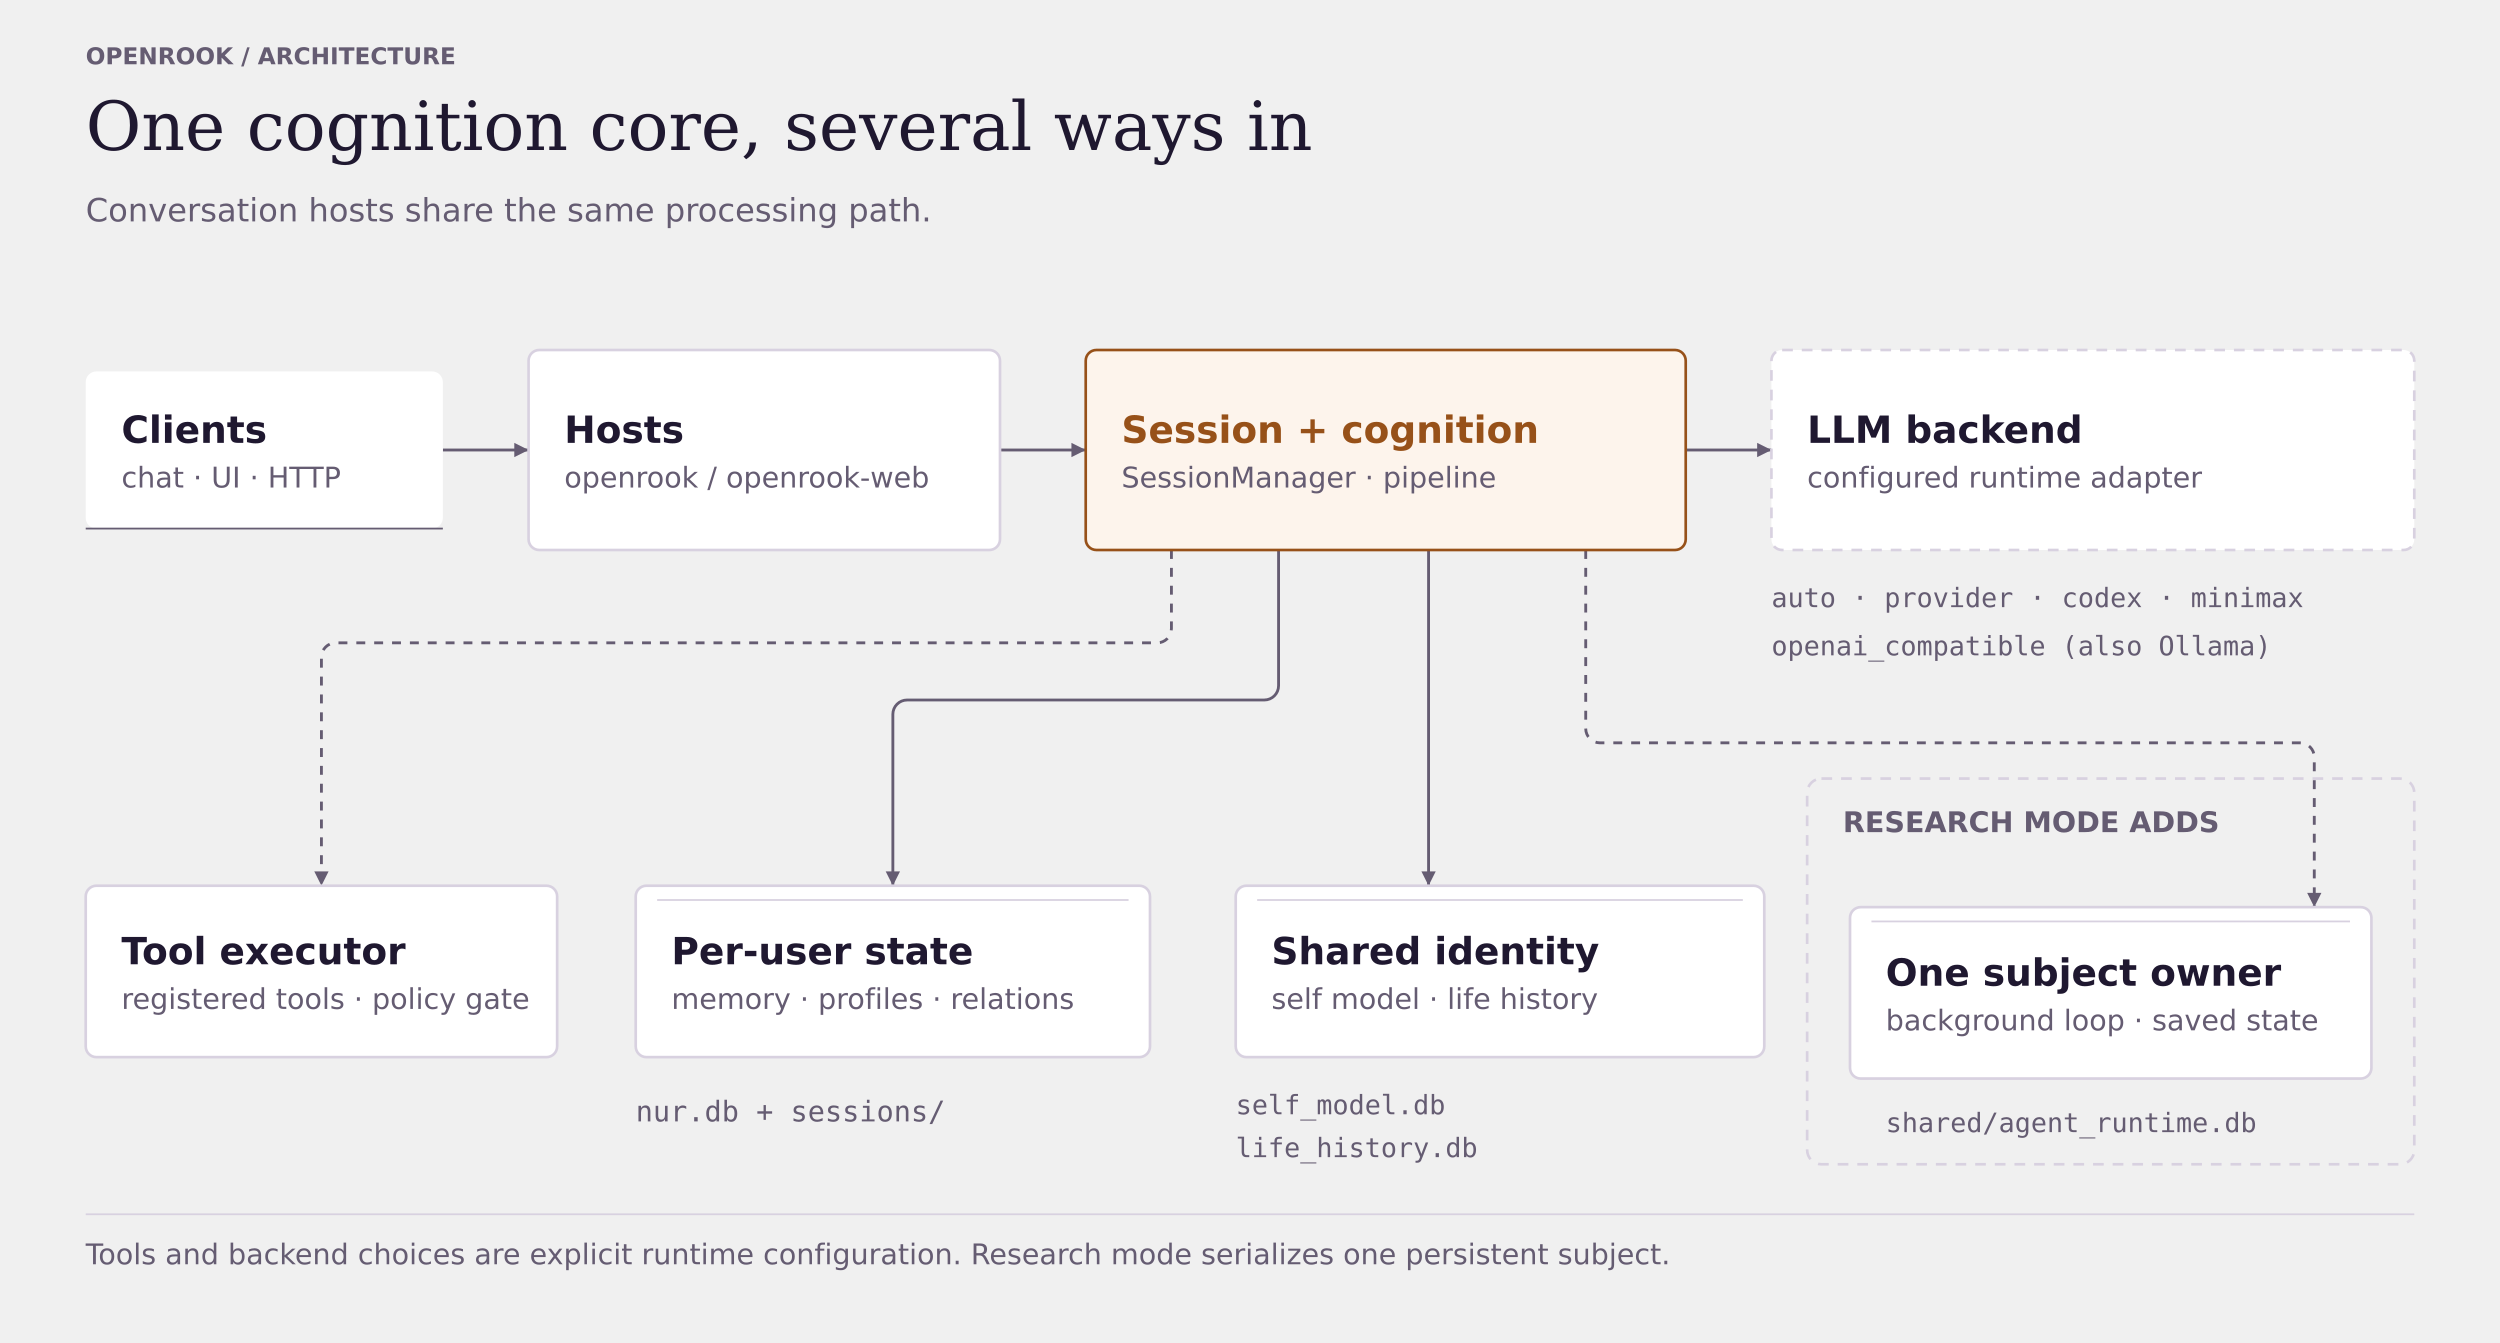
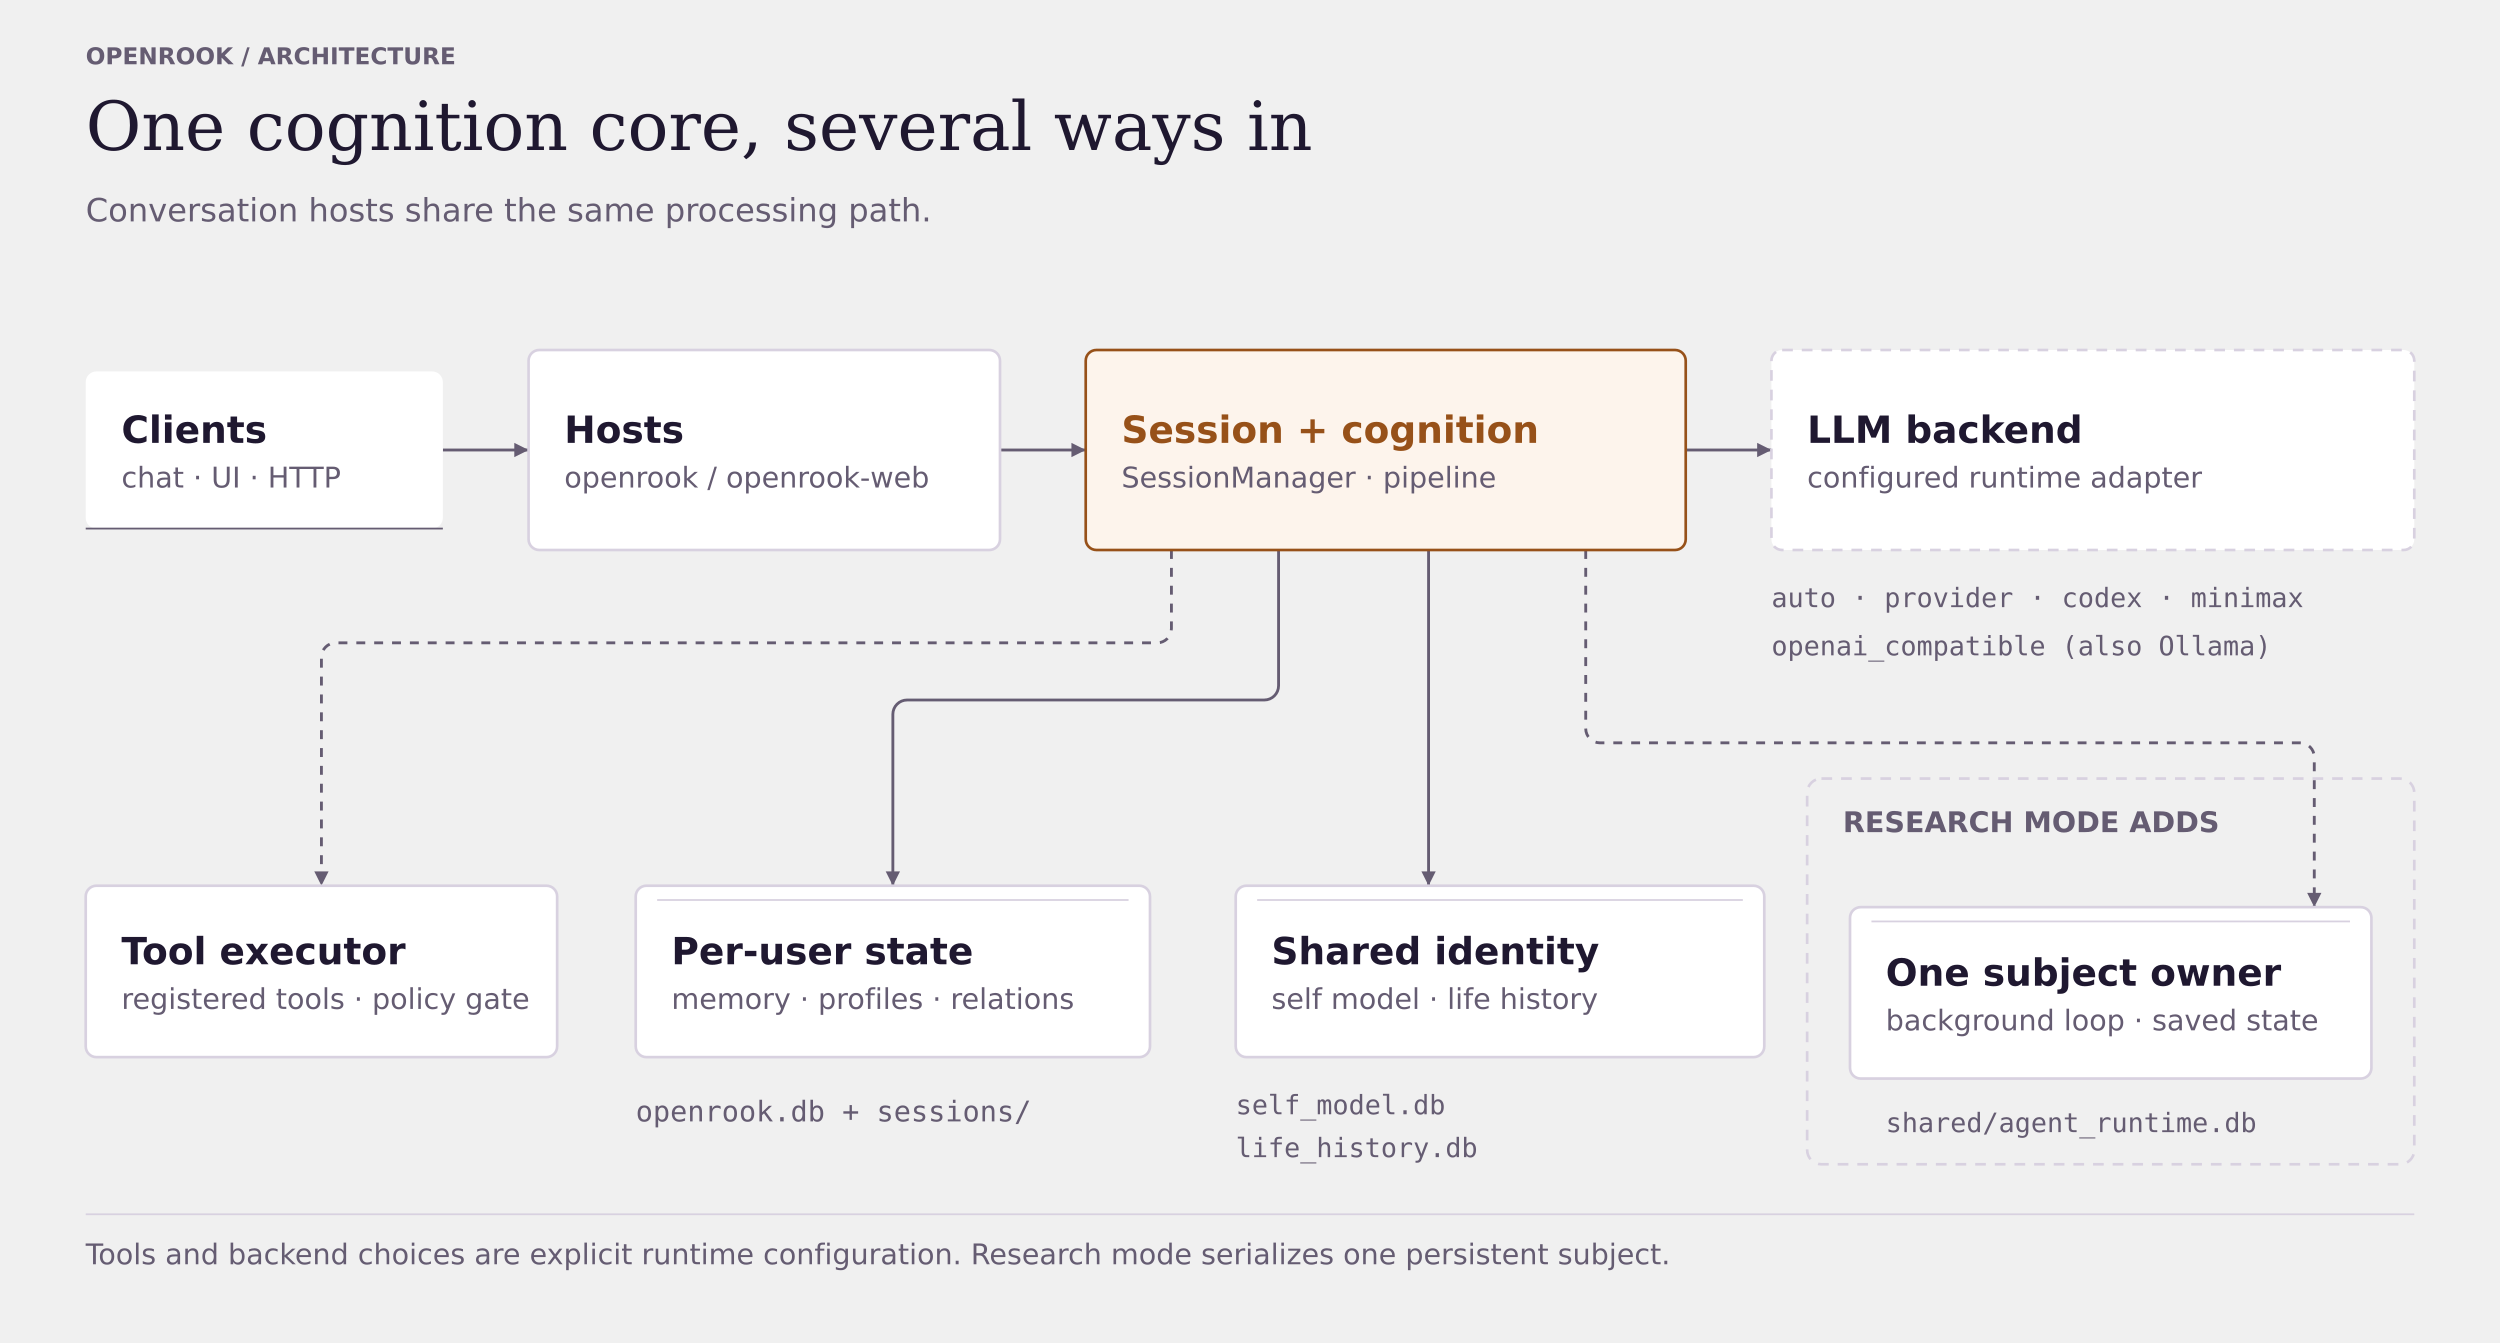
<svg xmlns="http://www.w3.org/2000/svg" width="1400" height="752" viewBox="0 0 1400 752" role="img" aria-labelledby="runtime-architecture-light-title runtime-architecture-light-desc">
  <defs>
    <marker id="runtime-architecture-light-arrow" markerWidth="8" markerHeight="8" refX="8" refY="4" orient="auto" markerUnits="userSpaceOnUse">
      <path d="M0,0 L8,4 L0,8 Z" fill="#655C72" />
    </marker>
    <marker id="runtime-architecture-light-arrow-accent" markerWidth="8" markerHeight="8" refX="8" refY="4" orient="auto" markerUnits="userSpaceOnUse">
      <path d="M0,0 L8,4 L0,8 Z" fill="#975119" />
    </marker>
  </defs>
  <text x="48" y="36" font-family="'DejaVu Sans','Inter','Segoe UI',Helvetica,Arial,sans-serif" font-size="13" font-weight="600" text-anchor="start" fill="#655C72">OPENROOK  /  ARCHITECTURE</text>
  <text x="48" y="84" font-family="'DejaVu Serif','EB Garamond','Cormorant Garamond','Iowan Old Style','Palatino Linotype',Georgia,'DejaVu Serif',serif" font-size="38" font-weight="400" text-anchor="start" fill="#1F1830">One cognition core, several ways in</text>
  <text x="48" y="124" font-family="'DejaVu Sans','Inter','Segoe UI',Helvetica,Arial,sans-serif" font-size="18" font-weight="400" text-anchor="start" fill="#655C72">Conversation hosts share the same processing path.</text>
  <rect x="1012" y="436" width="340" height="216" rx="8" fill="none" stroke="#D8D1E0" stroke-width="1.5" stroke-dasharray="6 5" data-role="boundary" />
  <text x="1032" y="466" font-family="'DejaVu Sans','Inter','Segoe UI',Helvetica,Arial,sans-serif" font-size="16" font-weight="600" text-anchor="start" fill="#655C72">RESEARCH MODE ADDS</text>
  <path d="M248.000,252.000 L296.000,252.000" fill="none" stroke="#655C72" stroke-width="1.6" marker-end="url(#runtime-architecture-light-arrow)" data-connector="orthogonal" />
  <path d="M560.000,252.000 L608.000,252.000" fill="none" stroke="#655C72" stroke-width="1.6" marker-end="url(#runtime-architecture-light-arrow)" data-connector="orthogonal" />
  <path d="M944.000,252.000 L992.000,252.000" fill="none" stroke="#655C72" stroke-width="1.6" marker-end="url(#runtime-architecture-light-arrow)" data-connector="orthogonal" />
  <path d="M656.000,308.000 L656.000,352.000 A8,8 0 0 1 648.000,360.000 L188.000,360.000 A8,8 0 0 0 180.000,368.000 L180.000,496.000" fill="none" stroke="#655C72" stroke-width="1.6" stroke-dasharray="5 5" marker-end="url(#runtime-architecture-light-arrow)" data-connector="orthogonal" />
  <path d="M716.000,308.000 L716.000,384.000 A8,8 0 0 1 708.000,392.000 L508.000,392.000 A8,8 0 0 0 500.000,400.000 L500.000,496.000" fill="none" stroke="#655C72" stroke-width="1.6" marker-end="url(#runtime-architecture-light-arrow)" data-connector="orthogonal" />
  <path d="M800.000,308.000 L800.000,496.000" fill="none" stroke="#655C72" stroke-width="1.6" marker-end="url(#runtime-architecture-light-arrow)" data-connector="orthogonal" />
  <path d="M888.000,308.000 L888.000,408.000 A8,8 0 0 0 896.000,416.000 L1288.000,416.000 A8,8 0 0 1 1296.000,424.000 L1296.000,508.000" fill="none" stroke="#655C72" stroke-width="1.6" stroke-dasharray="5 5" marker-end="url(#runtime-architecture-light-arrow)" data-connector="orthogonal" />
  <g data-node="Clients" data-role="input" data-focal="false">
    <rect x="48" y="208" width="200" height="88" rx="6" fill="#FFFFFF" stroke="none" stroke-width="1.5" />
    <path d="M48,296 H248" fill="none" stroke="#655C72" stroke-width="1" />
    <text x="68" y="248.0" font-family="'DejaVu Sans','Inter','Segoe UI',Helvetica,Arial,sans-serif" font-size="21" font-weight="600" text-anchor="start" fill="#1F1830">Clients</text>
    <text x="68" y="273.0" font-family="'DejaVu Sans','Inter','Segoe UI',Helvetica,Arial,sans-serif" font-size="16" font-weight="400" text-anchor="start" fill="#655C72">chat · UI · HTTP</text>
  </g>
  <g data-node="Hosts" data-role="step" data-focal="false">
    <rect x="296" y="196" width="264" height="112" rx="6" fill="#FFFFFF" stroke="none" stroke-width="1.5" />
    <rect x="296" y="196" width="264" height="112" rx="6" fill="none" stroke="#D8D1E0" stroke-width="1.5" />
    <text x="316" y="248.0" font-family="'DejaVu Sans','Inter','Segoe UI',Helvetica,Arial,sans-serif" font-size="21" font-weight="600" text-anchor="start" fill="#1F1830">Hosts</text>
    <text x="316" y="273.0" font-family="'DejaVu Sans','Inter','Segoe UI',Helvetica,Arial,sans-serif" font-size="16" font-weight="400" text-anchor="start" fill="#655C72">openrook / openrook-web</text>
  </g>
  <g data-node="Session + cognition" data-role="step" data-focal="true">
    <rect x="608" y="196" width="336" height="112" rx="6" fill="#FFFFFF" stroke="none" stroke-width="1.5" />
    <rect x="608" y="196" width="336" height="112" rx="6" fill="#E8913F" stroke="none" stroke-width="1.5" fill-opacity="0.10" />
    <rect x="608" y="196" width="336" height="112" rx="6" fill="none" stroke="#975119" stroke-width="1.5" />
    <text x="628" y="248.0" font-family="'DejaVu Sans','Inter','Segoe UI',Helvetica,Arial,sans-serif" font-size="21" font-weight="600" text-anchor="start" fill="#975119">Session + cognition</text>
    <text x="628" y="273.0" font-family="'DejaVu Sans','Inter','Segoe UI',Helvetica,Arial,sans-serif" font-size="16" font-weight="400" text-anchor="start" fill="#655C72">SessionManager · pipeline</text>
  </g>
  <g data-node="LLM backend" data-role="external" data-focal="false">
    <rect x="992" y="196" width="360" height="112" rx="6" fill="#FFFFFF" stroke="none" stroke-width="1.5" />
    <rect x="992" y="196" width="360" height="112" rx="6" fill="none" stroke="#D8D1E0" stroke-width="1.5" stroke-dasharray="6 5" />
    <text x="1012" y="248.0" font-family="'DejaVu Sans','Inter','Segoe UI',Helvetica,Arial,sans-serif" font-size="21" font-weight="600" text-anchor="start" fill="#1F1830">LLM backend</text>
    <text x="1012" y="273.0" font-family="'DejaVu Sans','Inter','Segoe UI',Helvetica,Arial,sans-serif" font-size="16" font-weight="400" text-anchor="start" fill="#655C72">configured runtime adapter</text>
  </g>
  <text x="992" y="340" font-family="'DejaVu Sans Mono',monospace" font-size="15" font-weight="400" text-anchor="start" fill="#655C72">auto · provider · codex · minimax</text>
  <text x="992" y="367" font-family="'DejaVu Sans Mono',monospace" font-size="15" font-weight="400" text-anchor="start" fill="#655C72">openai_compatible (also Ollama)</text>
  <g data-node="Tool executor" data-role="step" data-focal="false">
    <rect x="48" y="496" width="264" height="96" rx="6" fill="#FFFFFF" stroke="none" stroke-width="1.5" />
    <rect x="48" y="496" width="264" height="96" rx="6" fill="none" stroke="#D8D1E0" stroke-width="1.5" />
    <text x="68" y="540.0" font-family="'DejaVu Sans','Inter','Segoe UI',Helvetica,Arial,sans-serif" font-size="21" font-weight="600" text-anchor="start" fill="#1F1830">Tool executor</text>
    <text x="68" y="565.0" font-family="'DejaVu Sans','Inter','Segoe UI',Helvetica,Arial,sans-serif" font-size="16" font-weight="400" text-anchor="start" fill="#655C72">registered tools · policy gate</text>
  </g>
  <g data-node="Per-user state" data-role="store" data-focal="false">
    <rect x="356" y="496" width="288" height="96" rx="6" fill="#FFFFFF" stroke="none" stroke-width="1.5" />
    <rect x="356" y="496" width="288" height="96" rx="6" fill="none" stroke="#D8D1E0" stroke-width="1.5" />
    <path d="M368,504 H632" fill="none" stroke="#D8D1E0" stroke-width="1" />
    <text x="376" y="540.0" font-family="'DejaVu Sans','Inter','Segoe UI',Helvetica,Arial,sans-serif" font-size="21" font-weight="600" text-anchor="start" fill="#1F1830">Per-user state</text>
    <text x="376" y="565.0" font-family="'DejaVu Sans','Inter','Segoe UI',Helvetica,Arial,sans-serif" font-size="16" font-weight="400" text-anchor="start" fill="#655C72">memory · profiles · relations</text>
  </g>
  <g data-node="Shared identity" data-role="store" data-focal="false">
    <rect x="692" y="496" width="296" height="96" rx="6" fill="#FFFFFF" stroke="none" stroke-width="1.5" />
    <rect x="692" y="496" width="296" height="96" rx="6" fill="none" stroke="#D8D1E0" stroke-width="1.5" />
    <path d="M704,504 H976" fill="none" stroke="#D8D1E0" stroke-width="1" />
    <text x="712" y="540.0" font-family="'DejaVu Sans','Inter','Segoe UI',Helvetica,Arial,sans-serif" font-size="21" font-weight="600" text-anchor="start" fill="#1F1830">Shared identity</text>
    <text x="712" y="565.0" font-family="'DejaVu Sans','Inter','Segoe UI',Helvetica,Arial,sans-serif" font-size="16" font-weight="400" text-anchor="start" fill="#655C72">self model · life history</text>
  </g>
  <g data-node="One subject owner" data-role="store" data-focal="false">
    <rect x="1036" y="508" width="292" height="96" rx="6" fill="#FFFFFF" stroke="none" stroke-width="1.5" />
    <rect x="1036" y="508" width="292" height="96" rx="6" fill="none" stroke="#D8D1E0" stroke-width="1.5" />
    <path d="M1048,516 H1316" fill="none" stroke="#D8D1E0" stroke-width="1" />
    <text x="1056" y="552.0" font-family="'DejaVu Sans','Inter','Segoe UI',Helvetica,Arial,sans-serif" font-size="21" font-weight="600" text-anchor="start" fill="#1F1830">One subject owner</text>
    <text x="1056" y="577.0" font-family="'DejaVu Sans','Inter','Segoe UI',Helvetica,Arial,sans-serif" font-size="16" font-weight="400" text-anchor="start" fill="#655C72">background loop · saved state</text>
  </g>
-   <text x="356" y="628" font-family="'DejaVu Sans Mono',monospace" font-size="16" font-weight="400" text-anchor="start" fill="#655C72">nur.db + sessions/</text>
+   <text x="356" y="628" font-family="'DejaVu Sans Mono',monospace" font-size="16" font-weight="400" text-anchor="start" fill="#655C72">openrook.db + sessions/</text>
  <text x="692" y="624" font-family="'DejaVu Sans Mono',monospace" font-size="15" font-weight="400" text-anchor="start" fill="#655C72">self_model.db</text>
  <text x="692" y="648" font-family="'DejaVu Sans Mono',monospace" font-size="15" font-weight="400" text-anchor="start" fill="#655C72">life_history.db</text>
  <text x="1056" y="634" font-family="'DejaVu Sans Mono',monospace" font-size="15" font-weight="400" text-anchor="start" fill="#655C72">shared/agent_runtime.db</text>
  <path d="M48,680 H1352" fill="none" stroke="#D8D1E0" stroke-width="1" />
  <text x="48" y="708" font-family="'DejaVu Sans','Inter','Segoe UI',Helvetica,Arial,sans-serif" font-size="16" font-weight="400" text-anchor="start" fill="#655C72">Tools and backend choices are explicit runtime configuration. Research mode serializes one persistent subject.</text>
</svg>
